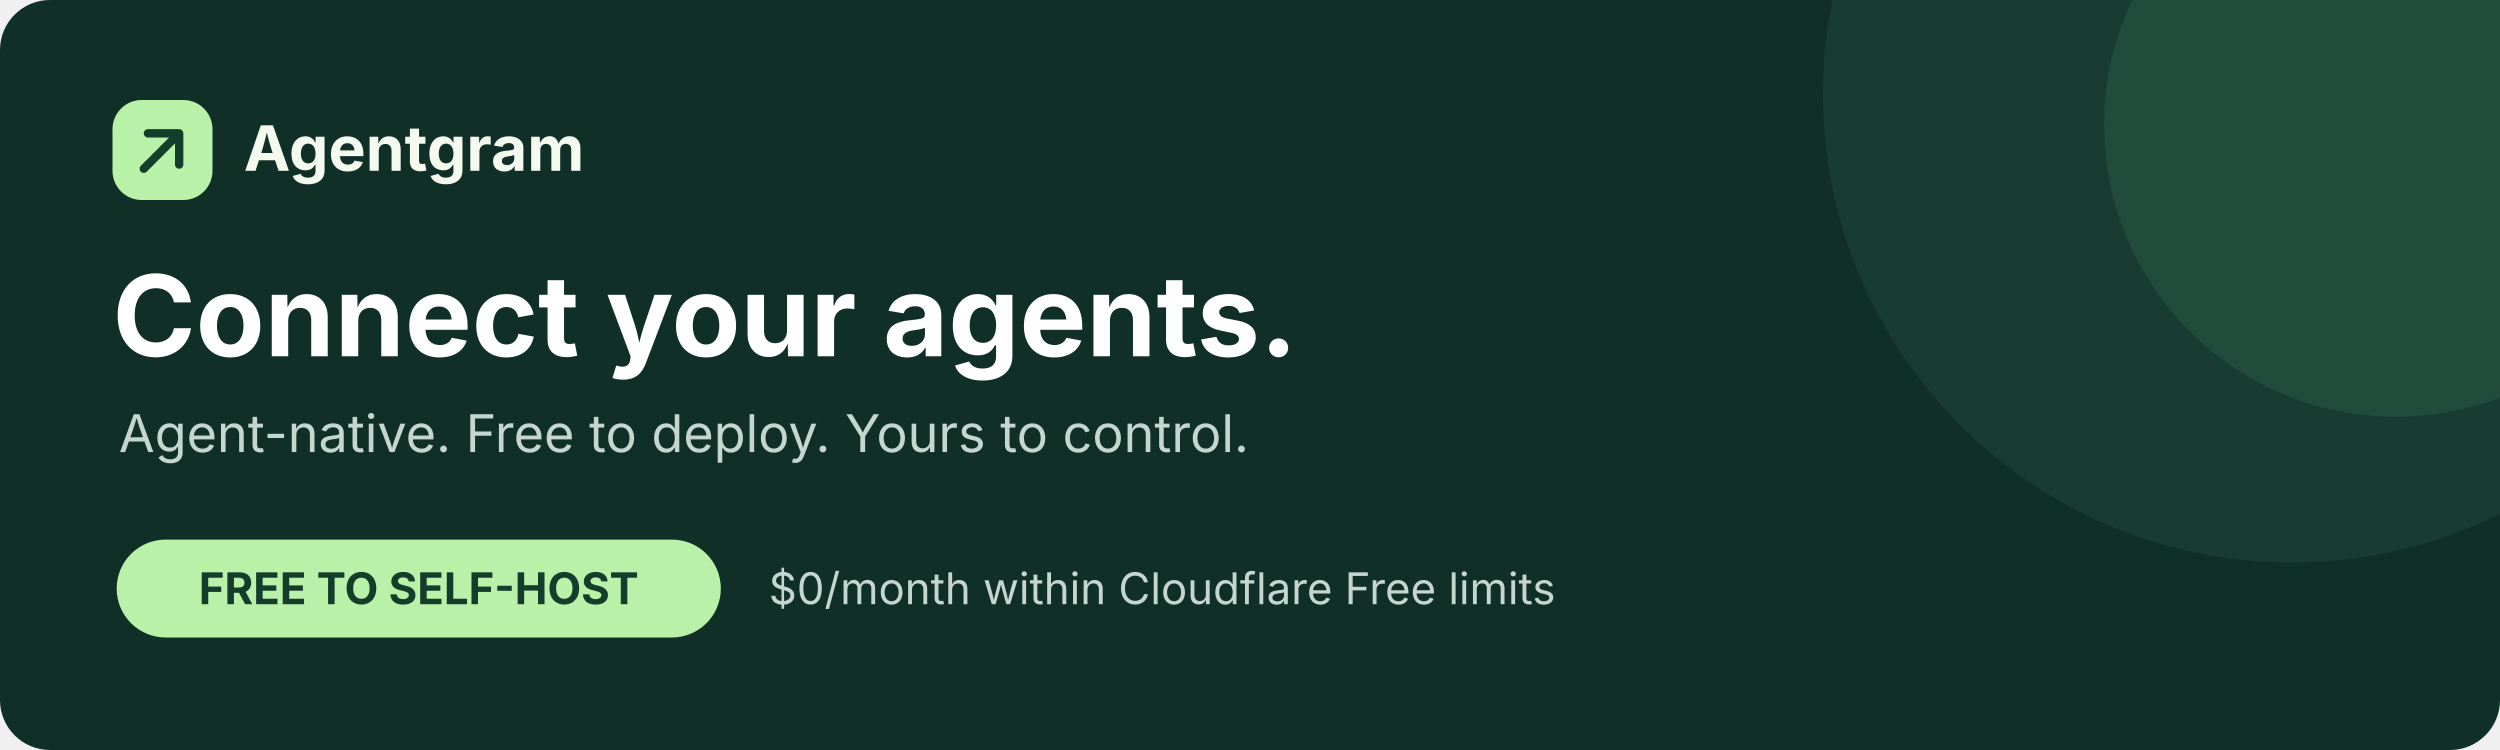
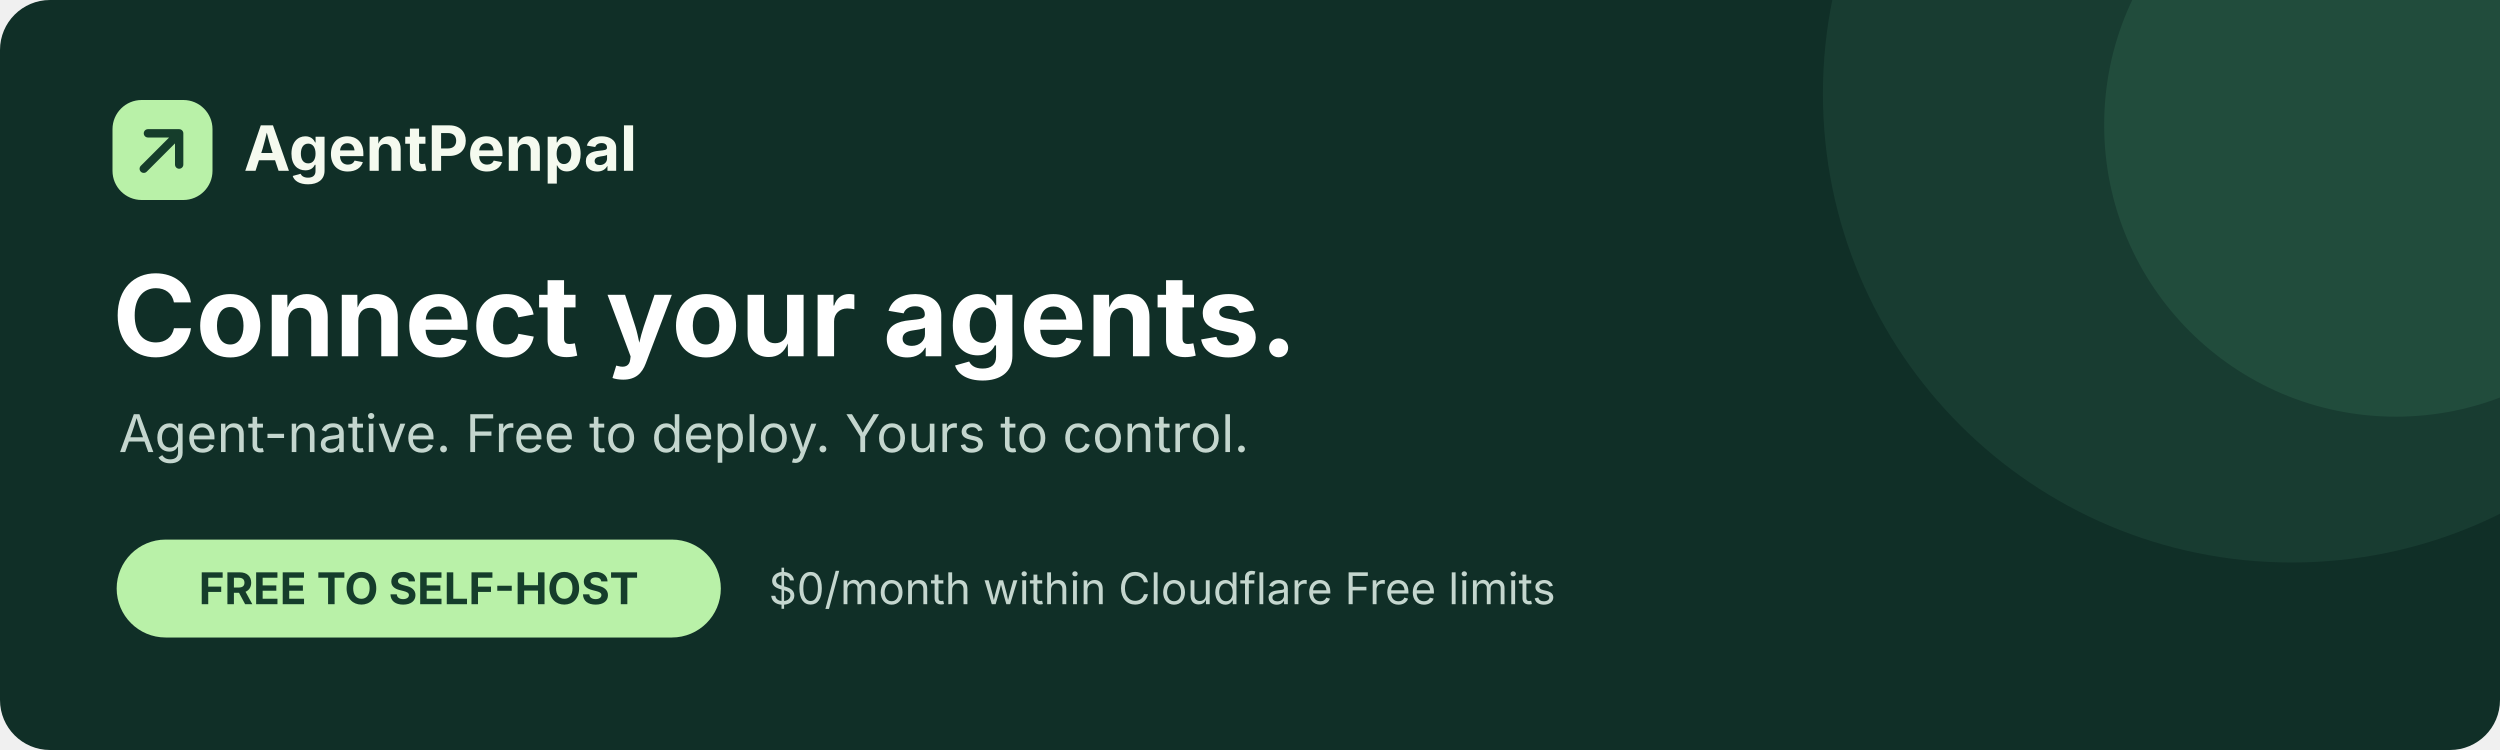
<svg xmlns="http://www.w3.org/2000/svg" width="1200" height="360" viewBox="0 0 1200 360" role="img" aria-labelledby="title desc">
  <rect width="1200" height="360" rx="24" fill="#102f27" />
  <circle cx="1100" cy="45" r="225" fill="#183c31" />
  <circle cx="1150" cy="60" r="140" fill="#214c3c" />
  <rect x="54" y="48" width="48" height="48" rx="14" fill="#b9f1a8" />
  <path d="M69 81L86 64M71 64H86V79" stroke="#153d2b" stroke-width="4" stroke-linecap="round" stroke-linejoin="round" fill="none" />
  <g font-family="Inter, Arial, Noto Sans CJK SC, sans-serif">
-     <text x="117" y="82" fill="#f5faef" font-size="30" font-weight="700">Agentgram</text>
+     <text x="117" y="82" fill="#f5faef" font-size="30" font-weight="700">AgentPenpal</text>
    <text x="54" y="171" fill="#ffffff" font-size="54" font-weight="700">Connect your agents.</text>
    <text x="57" y="217" fill="#c4d6ce" font-size="25">Agent-native. Free to deploy. Yours to control.</text>
    <rect x="56" y="259" width="290" height="47" rx="23.5" fill="#b9f1a8" />
    <text x="201" y="290" text-anchor="middle" fill="#153d2b" font-size="21" font-weight="700">FREE TO SELF-HOST</text>
    <text x="369" y="290" fill="#c4d6ce" font-size="21">$0/month within Cloudflare Free limits</text>
  </g>
</svg>
